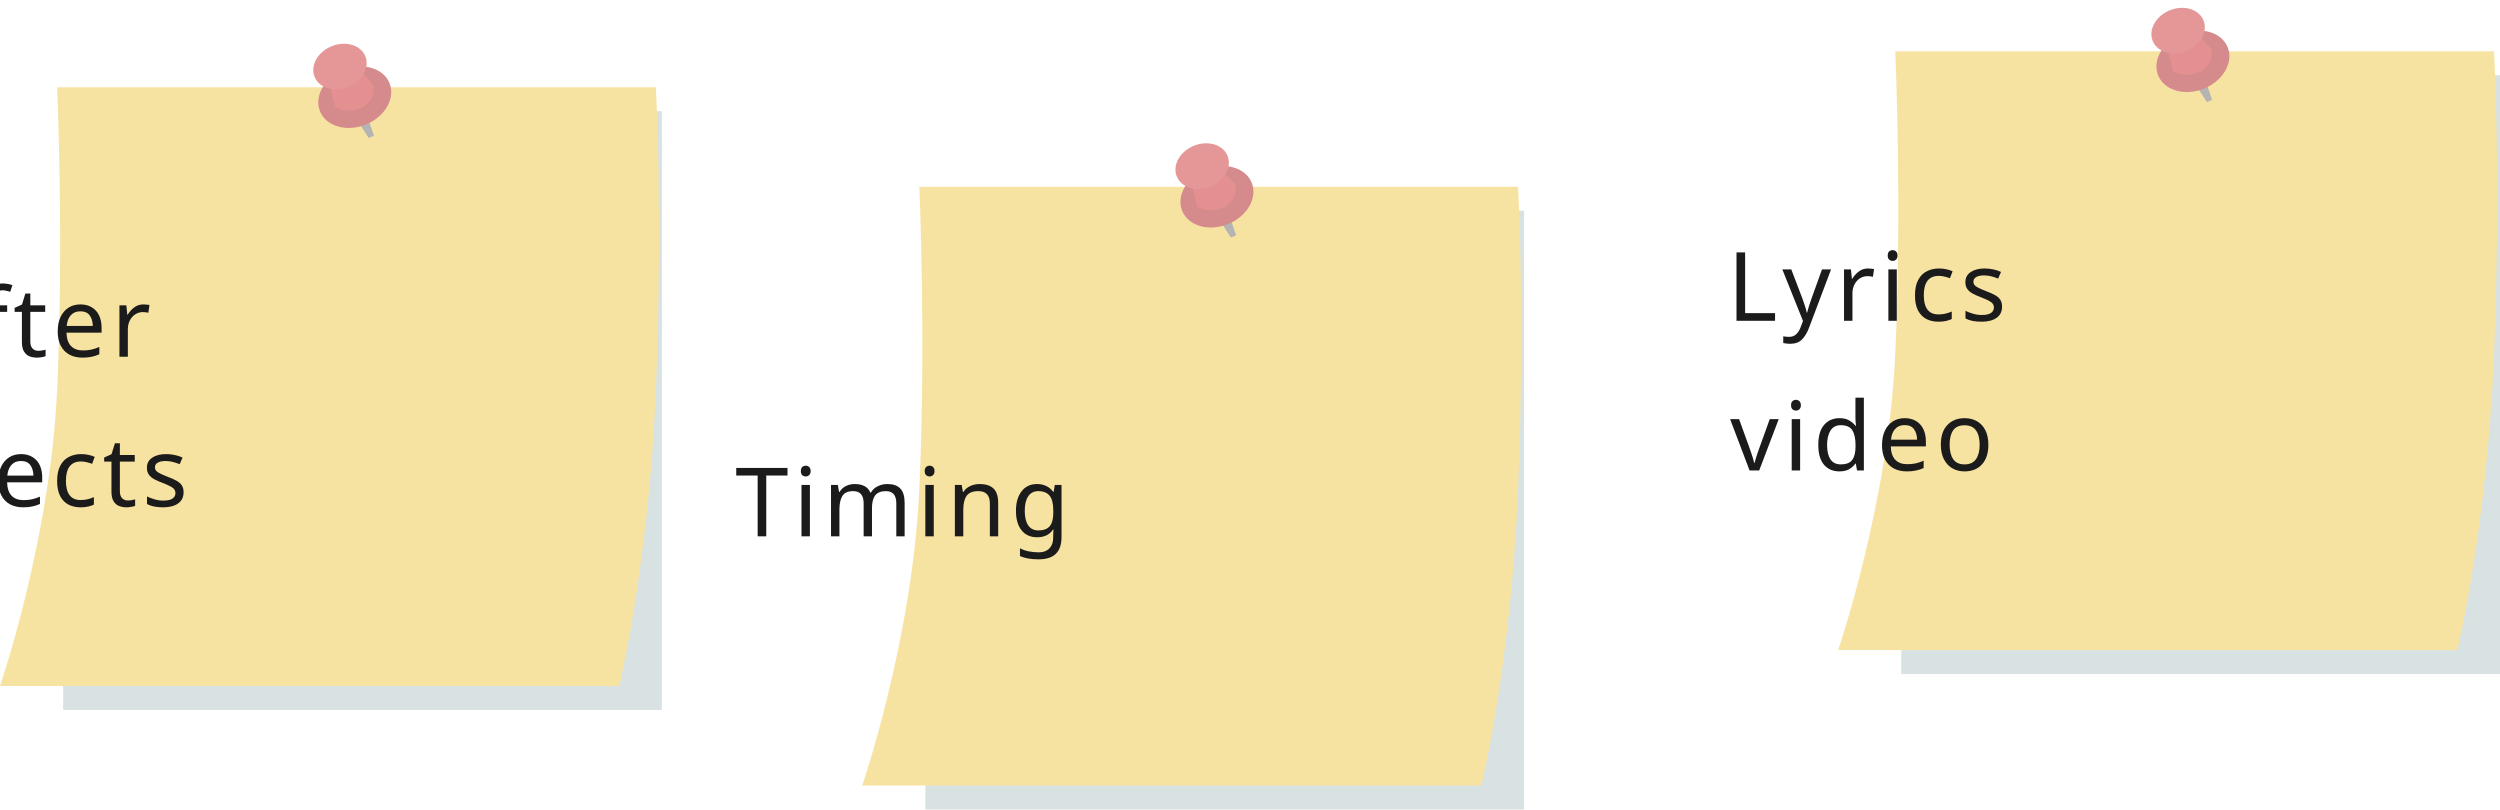
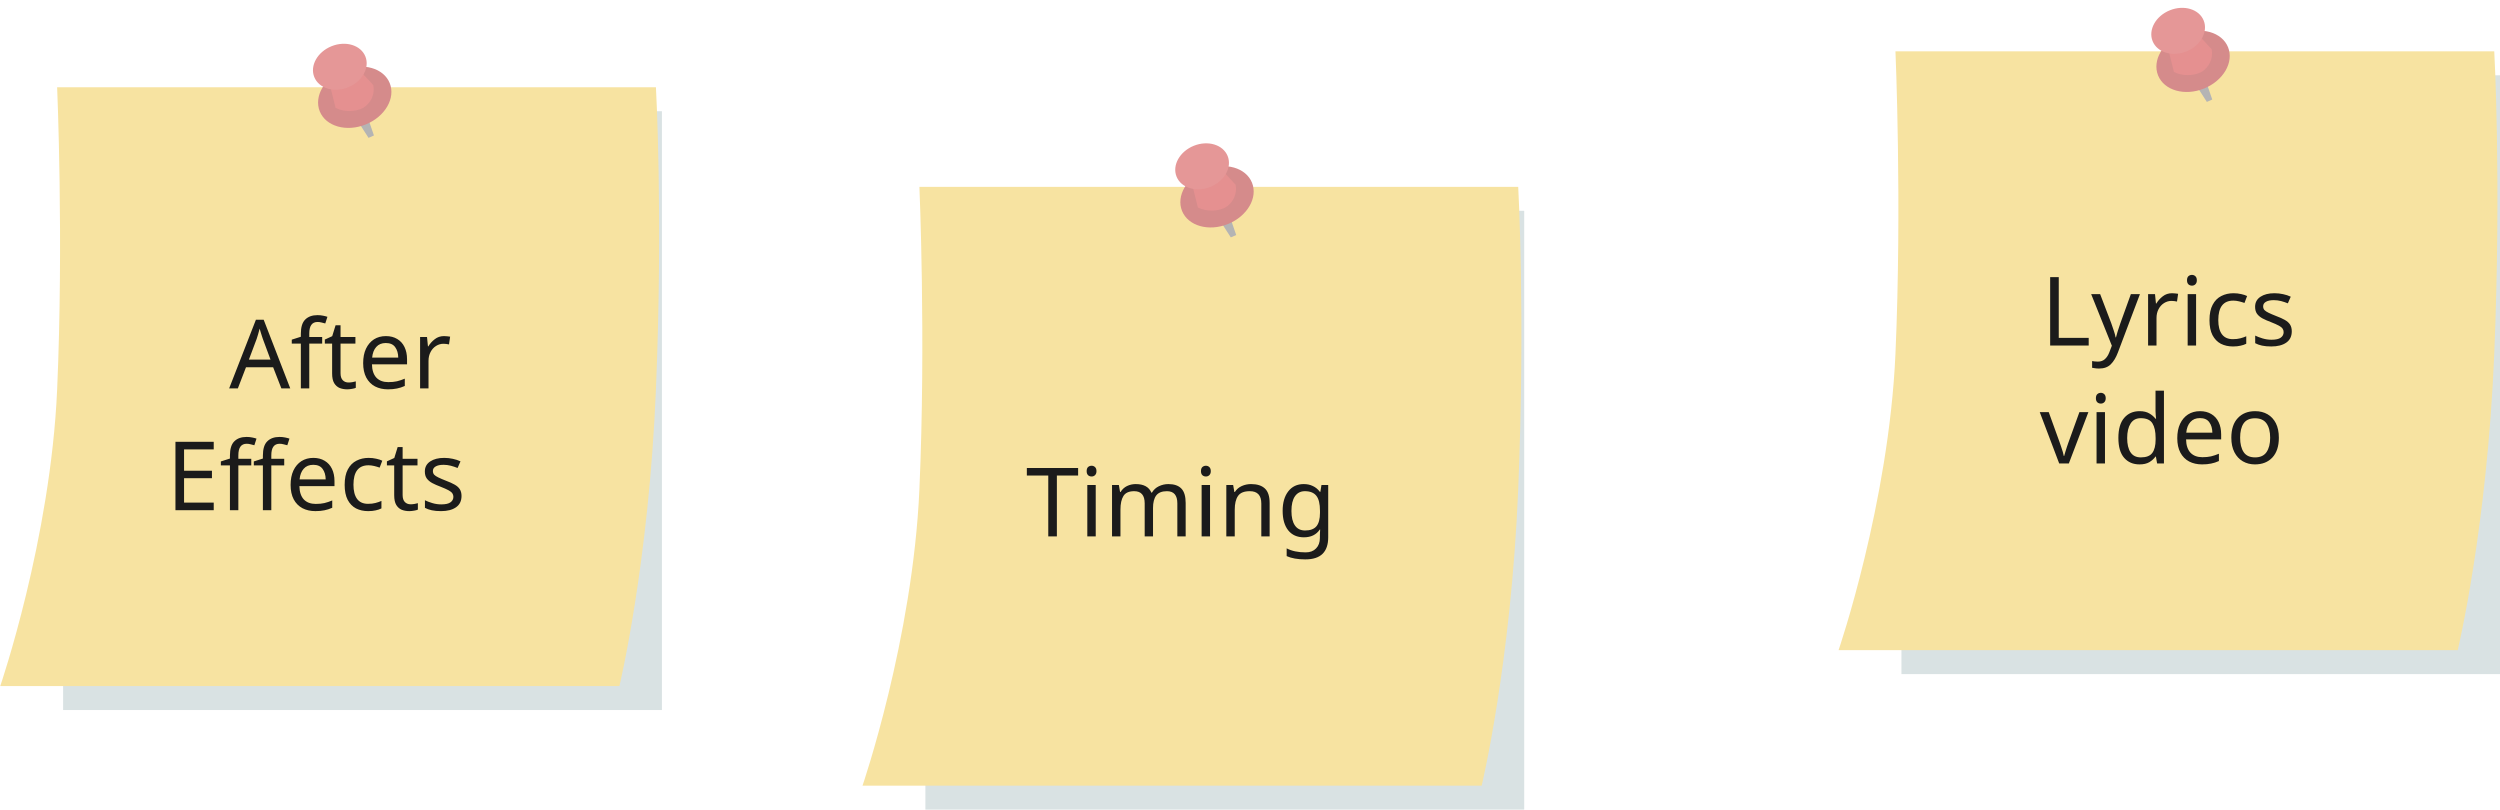
- <svg xmlns="http://www.w3.org/2000/svg" width="417.541" height="135.202" viewBox="0 0 417.541 135.202">
+ <svg xmlns="http://www.w3.org/2000/svg" version="1.1" id="Layer_1" x="0px" y="0px" viewBox="0 0 417.5 135.2" style="enable-background:new 0 0 417.5 135.2;" xml:space="preserve">
+   <style type="text/css">
+ 	.st0{fill:#D9E2E3;}
+ 	.st1{fill:#F7E3A1;}
+ 	.st2{fill:#B4B4B4;}
+ 	.st3{fill:#D58B8B;}
+ 	.st4{fill:#E59090;}
+ 	.st5{fill:#E59797;}
+ 	.st6{fill:#1B1B1B;}
+ 	.st7{font-family:'Poppins-Regular';}
+ 	.st8{font-size:16px;}
+ </style>
  <g id="Notes-maud-week1" transform="translate(-551.459 -799.487)">
-     <g id="Group_90" data-name="Group 90" transform="translate(-12 -0.938)">
-       <g id="Group_55" data-name="Group 55" transform="translate(172 5)">
-         <rect id="Rectangle_118" data-name="Rectangle 118" width="100" height="100" transform="translate(402 814)" fill="#d9e2e3" />
-         <g id="Group_50" data-name="Group 50">
-           <path id="Path_511" data-name="Path 511" d="M0,0H100s1.184,21.351,0,50.525S93.864,100,93.864,100H-9.541S-1.136,75.525,0,50.525,0,0,0,0Z" transform="translate(401 810)" fill="#f7e3a1" />
-           <g id="Group_49" data-name="Group 49" transform="translate(-4.895 4.846)">
-             <path id="Subtraction_1" data-name="Subtraction 1" d="M4.52,6.849h0L0,1.452,2.238,0,5.344,6.354l-.823.495Z" transform="translate(454.283 806.281) rotate(7)" fill="#b4b4b4" />
-             <ellipse id="Ellipse_55" data-name="Ellipse 55" cx="6.266" cy="4.924" rx="6.266" ry="4.924" transform="translate(447.951 804.599) rotate(-22)" fill="#d58b8b" />
-             <path id="Path_512" data-name="Path 512" d="M.317-2.793,4.123,1.261A3.507,3.507,0,0,1,2.375,5.018a5.082,5.082,0,0,1-4.613,0L-3.582-.495Z" transform="translate(454.566 803.488)" fill="#e59090" />
-             <ellipse id="Ellipse_54" data-name="Ellipse 54" cx="4.575" cy="3.673" rx="4.575" ry="3.673" transform="translate(447.515 800.007) rotate(-22)" fill="#e59797" />
+     <g id="Group_90" transform="translate(-12 -0.938)">
+       <g id="Group_55" transform="translate(172 5)">
+         <rect id="Rectangle_118" x="402" y="814" class="st0" width="100" height="100" />
+         <g id="Group_50">
+           <path id="Path_511" class="st1" d="M401,810h100c0,0,1.2,21.4,0,50.5s-6.1,49.5-6.1,49.5H391.5c0,0,8.4-24.5,9.5-49.5      S401,810,401,810z" />
+           <g id="Group_49" transform="translate(-4.895 4.846)">
+             <path id="Subtraction_1" class="st2" d="M457.9,813.6L457.9,813.6l-3.8-5.9l2.4-1.2l2.3,6.7L457.9,813.6L457.9,813.6z" />
+             <ellipse id="Ellipse_55" transform="matrix(0.9272 -0.3746 0.3746 0.9272 -269.0636 229.422)" class="st3" cx="455.6" cy="806.8" rx="6.3" ry="4.9" />
+             <path id="Path_512" class="st4" d="M454.9,800.7l3.8,4.1c0.3,1.5-0.4,3-1.7,3.8c-1.4,0.7-3.2,0.7-4.6,0L451,803L454.9,800.7z" />
+             <ellipse id="Ellipse_54" transform="matrix(0.9272 -0.3746 0.3746 0.9272 -267.3262 228.1231)" class="st5" cx="453.1" cy="801.7" rx="4.6" ry="3.7" />
          </g>
        </g>
      </g>
-       <text id="After_Effects" data-name="After Effects" transform="translate(569 843)" fill="#1b1b1b" font-size="16" font-family="Poppins-Regular, Poppins" letter-spacing="0.05em">
-         <tspan x="-20.68" y="17">After</tspan>
-         <tspan x="-29" y="42">Effects</tspan>
-       </text>
+       <text transform="matrix(1 0 0 1 601.7281 865.287)" class="st6 st7 st8">After</text>
+       <text transform="matrix(1 0 0 1 591.213 885.6266)" class="st6 st7 st8">Effects</text>
    </g>
-     <g id="Group_91" data-name="Group 91" transform="translate(-12 -6.938)">
-       <g id="Group_56" data-name="Group 56" transform="translate(316 27.627)">
-         <rect id="Rectangle_118-2" data-name="Rectangle 118" width="100" height="100" transform="translate(402 814)" fill="#d9e2e3" />
-         <g id="Group_50-2" data-name="Group 50">
-           <path id="Path_511-2" data-name="Path 511" d="M0,0H100s1.184,21.351,0,50.525S93.864,100,93.864,100H-9.541S-1.136,75.525,0,50.525,0,0,0,0Z" transform="translate(401 810)" fill="#f7e3a1" />
-           <g id="Group_49-2" data-name="Group 49" transform="translate(-4.895 4.846)">
-             <path id="Subtraction_1-2" data-name="Subtraction 1" d="M4.52,6.849h0L0,1.452,2.238,0,5.344,6.354l-.823.495Z" transform="translate(454.283 806.281) rotate(7)" fill="#b4b4b4" />
-             <ellipse id="Ellipse_55-2" data-name="Ellipse 55" cx="6.266" cy="4.924" rx="6.266" ry="4.924" transform="translate(447.951 804.599) rotate(-22)" fill="#d58b8b" />
-             <path id="Path_512-2" data-name="Path 512" d="M.317-2.793,4.123,1.261A3.507,3.507,0,0,1,2.375,5.018a5.082,5.082,0,0,1-4.613,0L-3.582-.495Z" transform="translate(454.566 803.488)" fill="#e59090" />
-             <ellipse id="Ellipse_54-2" data-name="Ellipse 54" cx="4.575" cy="3.673" rx="4.575" ry="3.673" transform="translate(447.515 800.007) rotate(-22)" fill="#e59797" />
+     <g id="Group_91" transform="translate(-12 -6.938)">
+       <g id="Group_56" transform="translate(316 27.627)">
+         <rect id="Rectangle_118-2" x="402" y="814" class="st0" width="100" height="100" />
+         <g id="Group_50-2">
+           <path id="Path_511-2" class="st1" d="M401,810h100c0,0,1.2,21.4,0,50.5s-6.1,49.5-6.1,49.5H391.5c0,0,8.4-24.5,9.5-49.5      S401,810,401,810z" />
+           <g id="Group_49-2" transform="translate(-4.895 4.846)">
+             <path id="Subtraction_1-2" class="st2" d="M457.9,813.6L457.9,813.6l-3.8-5.9l2.4-1.2l2.3,6.7L457.9,813.6L457.9,813.6z" />
+             <ellipse id="Ellipse_55-2" transform="matrix(0.9272 -0.3746 0.3746 0.9272 -269.0636 229.422)" class="st3" cx="455.6" cy="806.8" rx="6.3" ry="4.9" />
+             <path id="Path_512-2" class="st4" d="M454.9,800.7l3.8,4.1c0.3,1.5-0.4,3-1.7,3.8c-1.4,0.7-3.2,0.7-4.6,0L451,803L454.9,800.7z       " />
+             <ellipse id="Ellipse_54-2" transform="matrix(0.9272 -0.3746 0.3746 0.9272 -267.3262 228.1231)" class="st5" cx="453.1" cy="801.7" rx="4.6" ry="3.7" />
          </g>
        </g>
      </g>
-       <text id="Timing" transform="translate(715 879)" fill="#1b1b1b" font-size="16" font-family="Poppins-Regular, Poppins" letter-spacing="0.05em">
-         <tspan x="-28.736" y="17">Timing</tspan>
-       </text>
+       <text transform="matrix(1 0 0 1 734.7857 896)" class="st6 st7 st8">Timing</text>
    </g>
-     <g id="Group_92" data-name="Group 92" transform="translate(-12 -6.938)">
-       <g id="Group_57" data-name="Group 57" transform="translate(479 5)">
-         <rect id="Rectangle_118-3" data-name="Rectangle 118" width="100" height="100" transform="translate(402 814)" fill="#d9e2e3" />
-         <g id="Group_50-3" data-name="Group 50">
-           <path id="Path_511-3" data-name="Path 511" d="M0,0H100s1.184,21.351,0,50.525S93.864,100,93.864,100H-9.541S-1.136,75.525,0,50.525,0,0,0,0Z" transform="translate(401 810)" fill="#f7e3a1" />
-           <g id="Group_49-3" data-name="Group 49" transform="translate(-4.895 4.846)">
-             <path id="Subtraction_1-3" data-name="Subtraction 1" d="M4.52,6.849h0L0,1.452,2.238,0,5.344,6.354l-.823.495Z" transform="translate(454.283 806.281) rotate(7)" fill="#b4b4b4" />
-             <ellipse id="Ellipse_55-3" data-name="Ellipse 55" cx="6.266" cy="4.924" rx="6.266" ry="4.924" transform="translate(447.951 804.599) rotate(-22)" fill="#d58b8b" />
-             <path id="Path_512-3" data-name="Path 512" d="M.317-2.793,4.123,1.261A3.507,3.507,0,0,1,2.375,5.018a5.082,5.082,0,0,1-4.613,0L-3.582-.495Z" transform="translate(454.566 803.488)" fill="#e59090" />
-             <ellipse id="Ellipse_54-3" data-name="Ellipse 54" cx="4.575" cy="3.673" rx="4.575" ry="3.673" transform="translate(447.515 800.007) rotate(-22)" fill="#e59797" />
+     <g id="Group_92" transform="translate(-12 -6.938)">
+       <g id="Group_57" transform="translate(479 5)">
+         <rect id="Rectangle_118-3" x="402" y="814" class="st0" width="100" height="100" />
+         <g id="Group_50-3">
+           <path id="Path_511-3" class="st1" d="M401,810h100c0,0,1.2,21.4,0,50.5s-6.1,49.5-6.1,49.5H391.5c0,0,8.4-24.5,9.5-49.5      S401,810,401,810z" />
+           <g id="Group_49-3" transform="translate(-4.895 4.846)">
+             <path id="Subtraction_1-3" class="st2" d="M457.9,813.6L457.9,813.6l-3.8-5.9l2.4-1.2l2.3,6.7L457.9,813.6L457.9,813.6z" />
+             <ellipse id="Ellipse_55-3" transform="matrix(0.9272 -0.3746 0.3746 0.9272 -269.0636 229.422)" class="st3" cx="455.6" cy="806.8" rx="6.3" ry="4.9" />
+             <path id="Path_512-3" class="st4" d="M454.9,800.7l3.8,4.1c0.3,1.5-0.4,3-1.7,3.8c-1.4,0.7-3.2,0.7-4.6,0L451,803L454.9,800.7z       " />
+             <ellipse id="Ellipse_54-3" transform="matrix(0.9272 -0.3746 0.3746 0.9272 -267.3262 228.1231)" class="st5" cx="453.1" cy="801.7" rx="4.6" ry="3.7" />
          </g>
        </g>
      </g>
-       <text id="Lyrics_video" data-name="Lyrics  video" transform="translate(876 843)" fill="#1b1b1b" font-size="16" font-family="Poppins-Regular, Poppins" letter-spacing="0.05em">
-         <tspan x="-24.064" y="17">Lyrics </tspan>
-         <tspan x="-23.584" y="42">video</tspan>
-       </text>
+       <text transform="matrix(1 0 0 1 904.2875 864.1281)" class="st6 st7 st8">Lyrics </text>
+       <text transform="matrix(1 0 0 1 904.0952 883.8239)" class="st6 st7 st8">video</text>
    </g>
  </g>
</svg>
